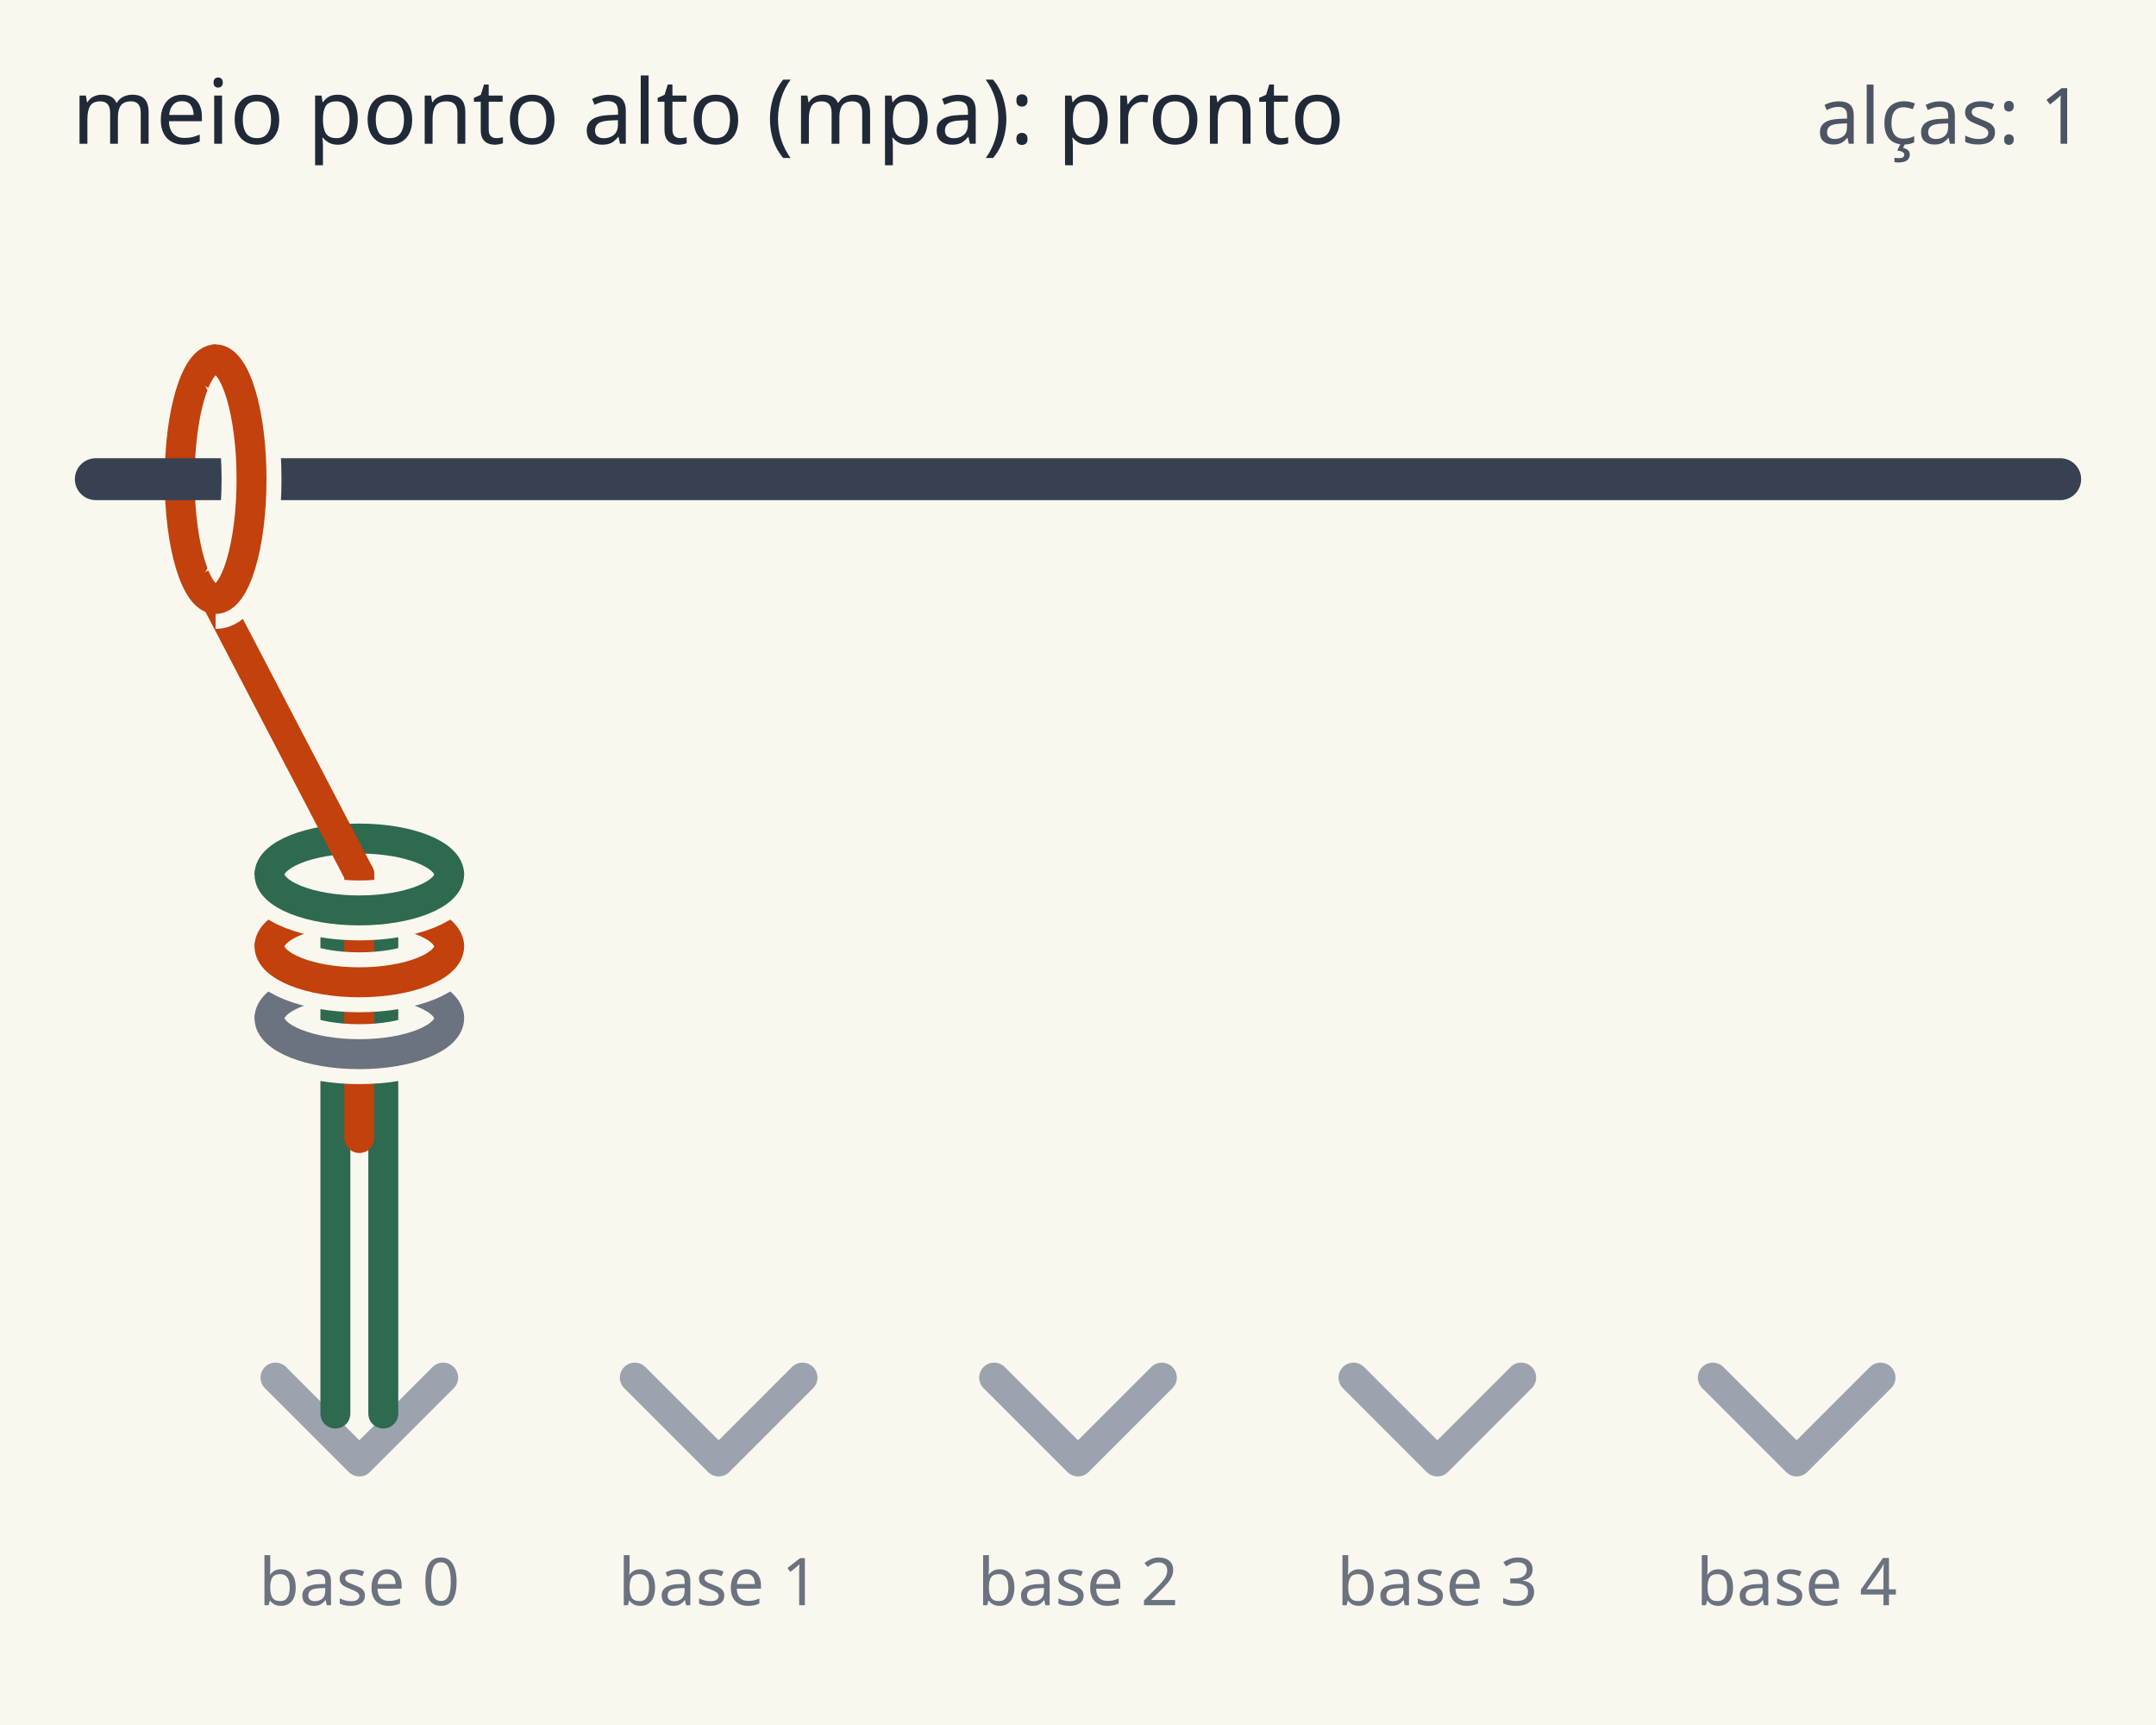
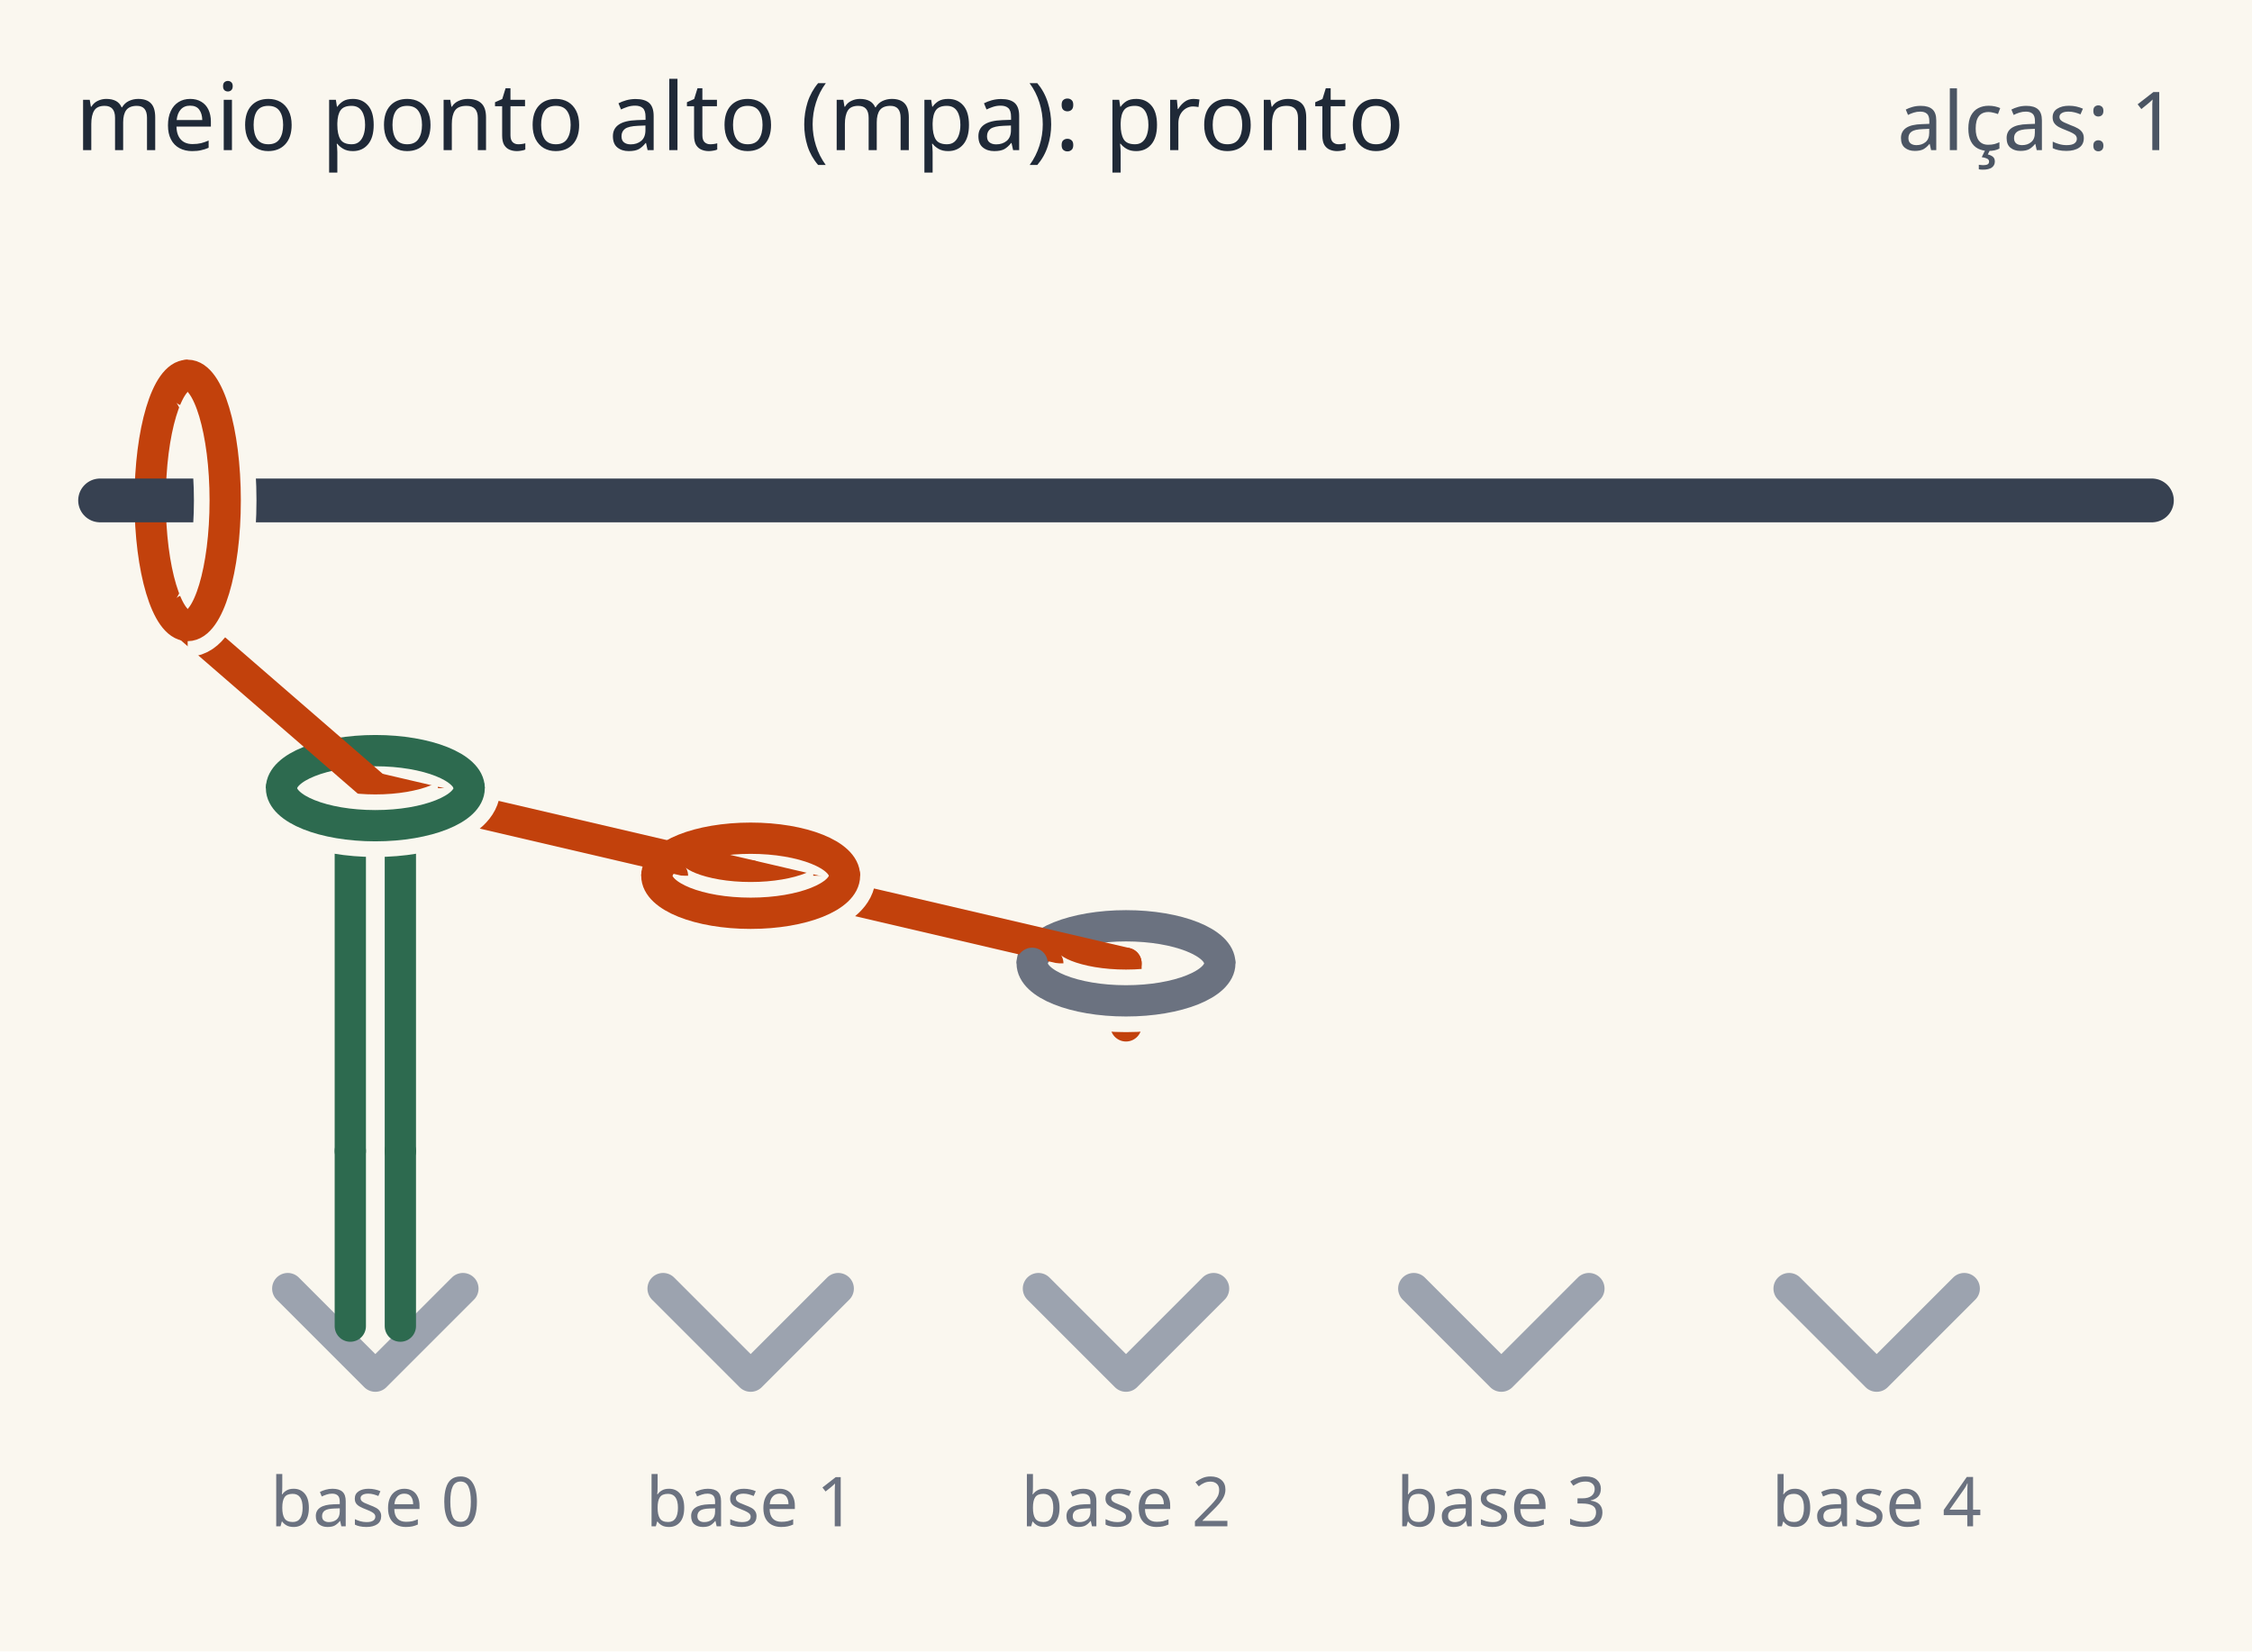
- <svg xmlns="http://www.w3.org/2000/svg" viewBox="0 0 360.0 288.0" width="360.0" height="288.0" font-family="sans-serif">
+ <svg xmlns="http://www.w3.org/2000/svg" viewBox="0 0 360.0 264.0" width="360.0" height="264.0" font-family="sans-serif">
  <rect width="100%" height="100%" fill="#faf7ef" />
  <text x="12" y="24" font-size="15" fill="#1f2937">meio ponto alto (mpa): pronto</text>
  <text x="348.0" y="24" font-size="13" text-anchor="end" fill="#4b5563">alças: 1</text>
-   <path data-base-top="0" d="M 46.0 230.0 L 60.0 244.0 L 74.0 230.0" fill="none" stroke="#9ca3af" stroke-width="5" stroke-linecap="round" stroke-linejoin="round" />
-   <text x="60.0" y="268.0" font-size="11" text-anchor="middle" fill="#6b7280">base 0</text>
-   <path data-base-top="1" d="M 106.0 230.0 L 120.0 244.0 L 134.0 230.0" fill="none" stroke="#9ca3af" stroke-width="5" stroke-linecap="round" stroke-linejoin="round" />
-   <text x="120.0" y="268.0" font-size="11" text-anchor="middle" fill="#6b7280">base 1</text>
-   <path data-base-top="2" d="M 166.0 230.0 L 180.0 244.0 L 194.0 230.0" fill="none" stroke="#9ca3af" stroke-width="5" stroke-linecap="round" stroke-linejoin="round" />
-   <text x="180.0" y="268.0" font-size="11" text-anchor="middle" fill="#6b7280">base 2</text>
-   <path data-base-top="3" d="M 226.0 230.0 L 240.0 244.0 L 254.0 230.0" fill="none" stroke="#9ca3af" stroke-width="5" stroke-linecap="round" stroke-linejoin="round" />
-   <text x="240.0" y="268.0" font-size="11" text-anchor="middle" fill="#6b7280">base 3</text>
-   <path data-base-top="4" d="M 286.0 230.0 L 300.0 244.0 L 314.0 230.0" fill="none" stroke="#9ca3af" stroke-width="5" stroke-linecap="round" stroke-linejoin="round" />
-   <text x="300.0" y="268.0" font-size="11" text-anchor="middle" fill="#6b7280">base 4</text>
-   <line data-leg="2" data-base="0" data-side="l" x1="56.0" y1="152.0" x2="56.0" y2="236.0" stroke="#2d6a4f" stroke-width="5" stroke-linecap="round" />
-   <line data-leg="2" data-base="0" data-side="r" x1="64.0" y1="152.0" x2="64.0" y2="236.0" stroke="#2d6a4f" stroke-width="5" stroke-linecap="round" />
-   <path data-loop="0" data-kind="initial" data-on-hook="0" data-part="back" d="M 45.0 170.0 A 15 6 0 0 1 75.0 170.0" fill="none" stroke="#6b7280" stroke-width="5" stroke-linecap="round" />
-   <path data-loop="1" data-kind="yo" data-on-hook="0" data-part="back" d="M 45.0 158.0 A 15 6 0 0 1 75.0 158.0" fill="none" stroke="#c2410c" stroke-width="5" stroke-linecap="round" />
-   <path data-loop="2" data-kind="pulled" data-on-hook="0" data-part="back" d="M 45.0 146.0 A 15 6 0 0 1 75.0 146.0" fill="none" stroke="#2d6a4f" stroke-width="5" stroke-linecap="round" />
-   <path data-loop="3" data-kind="yo" data-on-hook="1" data-part="back" d="M 36.0 60.0 A 6 20 0 0 0 36.0 100.0" fill="none" stroke="#c2410c" stroke-width="5" stroke-linecap="round" />
+   <path data-base-top="0" d="M 46.0 206.0 L 60.0 220.0 L 74.0 206.0" fill="none" stroke="#9ca3af" stroke-width="5" stroke-linecap="round" stroke-linejoin="round" />
+   <text x="60.0" y="244.0" font-size="11" text-anchor="middle" fill="#6b7280">base 0</text>
+   <path data-base-top="1" d="M 106.0 206.0 L 120.0 220.0 L 134.0 206.0" fill="none" stroke="#9ca3af" stroke-width="5" stroke-linecap="round" stroke-linejoin="round" />
+   <text x="120.0" y="244.0" font-size="11" text-anchor="middle" fill="#6b7280">base 1</text>
+   <path data-base-top="2" d="M 166.0 206.0 L 180.0 220.0 L 194.0 206.0" fill="none" stroke="#9ca3af" stroke-width="5" stroke-linecap="round" stroke-linejoin="round" />
+   <text x="180.0" y="244.0" font-size="11" text-anchor="middle" fill="#6b7280">base 2</text>
+   <path data-base-top="3" d="M 226.0 206.0 L 240.0 220.0 L 254.0 206.0" fill="none" stroke="#9ca3af" stroke-width="5" stroke-linecap="round" stroke-linejoin="round" />
+   <text x="240.0" y="244.0" font-size="11" text-anchor="middle" fill="#6b7280">base 3</text>
+   <path data-base-top="4" d="M 286.0 206.0 L 300.0 220.0 L 314.0 206.0" fill="none" stroke="#9ca3af" stroke-width="5" stroke-linecap="round" stroke-linejoin="round" />
+   <text x="300.0" y="244.0" font-size="11" text-anchor="middle" fill="#6b7280">base 4</text>
+   <line data-leg="2" data-base="0" data-side="l" data-seg="v" x1="56.0" y1="132.0" x2="56.0" y2="184.0" stroke="#2d6a4f" stroke-width="5" stroke-linecap="round" />
+   <line data-leg="2" data-base="0" data-side="l" data-seg="d" x1="56.0" y1="184.0" x2="56.0" y2="212.0" stroke="#2d6a4f" stroke-width="5" stroke-linecap="round" />
+   <line data-leg="2" data-base="0" data-side="r" data-seg="v" x1="64.0" y1="132.0" x2="64.0" y2="184.0" stroke="#2d6a4f" stroke-width="5" stroke-linecap="round" />
+   <line data-leg="2" data-base="0" data-side="r" data-seg="d" x1="64.0" y1="184.0" x2="64.0" y2="212.0" stroke="#2d6a4f" stroke-width="5" stroke-linecap="round" />
+   <path data-loop="0" data-kind="initial" data-on-hook="0" data-part="back" d="M 165.0 154.0 A 15 6 0 0 1 195.0 154.0" fill="none" stroke="#6b7280" stroke-width="5" stroke-linecap="round" />
+   <path data-loop="1" data-kind="yo" data-on-hook="0" data-part="back" d="M 105.0 140.0 A 15 6 0 0 1 135.0 140.0" fill="none" stroke="#c2410c" stroke-width="5" stroke-linecap="round" />
+   <path data-loop="2" data-kind="pulled" data-on-hook="0" data-part="back" d="M 45.0 126.0 A 15 6 0 0 1 75.0 126.0" fill="none" stroke="#2d6a4f" stroke-width="5" stroke-linecap="round" />
+   <path data-loop="3" data-kind="yo" data-on-hook="1" data-part="back" d="M 30.0 60.0 A 6 20 0 0 0 30.0 100.0" fill="none" stroke="#c2410c" stroke-width="5" stroke-linecap="round" />
  <line data-hook="1" x1="16" y1="80" x2="344.0" y2="80" stroke="#374151" stroke-width="7" stroke-linecap="round" />
-   <line data-strand="3" data-through="2" x1="36.0" y1="100.0" x2="60.0" y2="146.0" stroke="#c2410c" stroke-width="5" stroke-linecap="round" />
-   <line data-strand="3" data-through="1" x1="60.0" y1="146.0" x2="60.0" y2="158.0" stroke="#c2410c" stroke-width="5" stroke-linecap="round" />
-   <line data-strand="3" data-through="0" x1="60.0" y1="158.0" x2="60.0" y2="170.0" stroke="#c2410c" stroke-width="5" stroke-linecap="round" />
-   <line data-strand="3" data-tail="1" x1="60.0" y1="170.0" x2="60.0" y2="190.0" stroke="#c2410c" stroke-width="5" stroke-linecap="round" />
-   <path d="M 45.0 170.0 A 15 6 0 0 0 75.0 170.0" fill="none" stroke="#faf7ef" stroke-width="10" stroke-linecap="butt" />
-   <path data-loop="0" data-kind="initial" data-on-hook="0" data-part="front" d="M 45.0 170.0 A 15 6 0 0 0 75.0 170.0" fill="none" stroke="#6b7280" stroke-width="5" stroke-linecap="round" />
-   <path d="M 45.0 158.0 A 15 6 0 0 0 75.0 158.0" fill="none" stroke="#faf7ef" stroke-width="10" stroke-linecap="butt" />
-   <path data-loop="1" data-kind="yo" data-on-hook="0" data-part="front" d="M 45.0 158.0 A 15 6 0 0 0 75.0 158.0" fill="none" stroke="#c2410c" stroke-width="5" stroke-linecap="round" />
-   <path d="M 45.0 146.0 A 15 6 0 0 0 75.0 146.0" fill="none" stroke="#faf7ef" stroke-width="10" stroke-linecap="butt" />
-   <path data-loop="2" data-kind="pulled" data-on-hook="0" data-part="front" d="M 45.0 146.0 A 15 6 0 0 0 75.0 146.0" fill="none" stroke="#2d6a4f" stroke-width="5" stroke-linecap="round" />
-   <path d="M 36.0 60.0 A 6 20 0 0 1 36.0 100.0" fill="none" stroke="#faf7ef" stroke-width="10" stroke-linecap="butt" />
-   <path data-loop="3" data-kind="yo" data-on-hook="1" data-part="front" d="M 36.0 60.0 A 6 20 0 0 1 36.0 100.0" fill="none" stroke="#c2410c" stroke-width="5" stroke-linecap="round" />
+   <line data-strand="3" data-draw="1" data-through="2" x1="30.0" y1="100.0" x2="60.0" y2="126.0" stroke="#c2410c" stroke-width="5" stroke-linecap="round" />
+   <line data-strand="3" data-draw="1" data-through="1" x1="60.0" y1="126.0" x2="120.0" y2="140.0" stroke="#c2410c" stroke-width="5" stroke-linecap="round" />
+   <line data-strand="3" data-draw="1" data-through="0" x1="120.0" y1="140.0" x2="180.0" y2="154.0" stroke="#c2410c" stroke-width="5" stroke-linecap="round" />
+   <line data-strand="3" data-draw="1" data-exit="1" x1="180.0" y1="154.0" x2="180.0" y2="164.0" stroke="#c2410c" stroke-width="5" stroke-linecap="round" />
+   <path d="M 165.0 154.0 A 15 6 0 0 0 195.0 154.0" fill="none" stroke="#faf7ef" stroke-width="10" stroke-linecap="butt" />
+   <path data-loop="0" data-kind="initial" data-on-hook="0" data-part="front" d="M 165.0 154.0 A 15 6 0 0 0 195.0 154.0" fill="none" stroke="#6b7280" stroke-width="5" stroke-linecap="round" />
+   <path d="M 105.0 140.0 A 15 6 0 0 0 135.0 140.0" fill="none" stroke="#faf7ef" stroke-width="10" stroke-linecap="butt" />
+   <path data-loop="1" data-kind="yo" data-on-hook="0" data-part="front" d="M 105.0 140.0 A 15 6 0 0 0 135.0 140.0" fill="none" stroke="#c2410c" stroke-width="5" stroke-linecap="round" />
+   <path d="M 45.0 126.0 A 15 6 0 0 0 75.0 126.0" fill="none" stroke="#faf7ef" stroke-width="10" stroke-linecap="butt" />
+   <path data-loop="2" data-kind="pulled" data-on-hook="0" data-part="front" d="M 45.0 126.0 A 15 6 0 0 0 75.0 126.0" fill="none" stroke="#2d6a4f" stroke-width="5" stroke-linecap="round" />
+   <path d="M 30.0 60.0 A 6 20 0 0 1 30.0 100.0" fill="none" stroke="#faf7ef" stroke-width="10" stroke-linecap="butt" />
+   <path data-loop="3" data-kind="yo" data-on-hook="1" data-part="front" d="M 30.0 60.0 A 6 20 0 0 1 30.0 100.0" fill="none" stroke="#c2410c" stroke-width="5" stroke-linecap="round" />
</svg>
